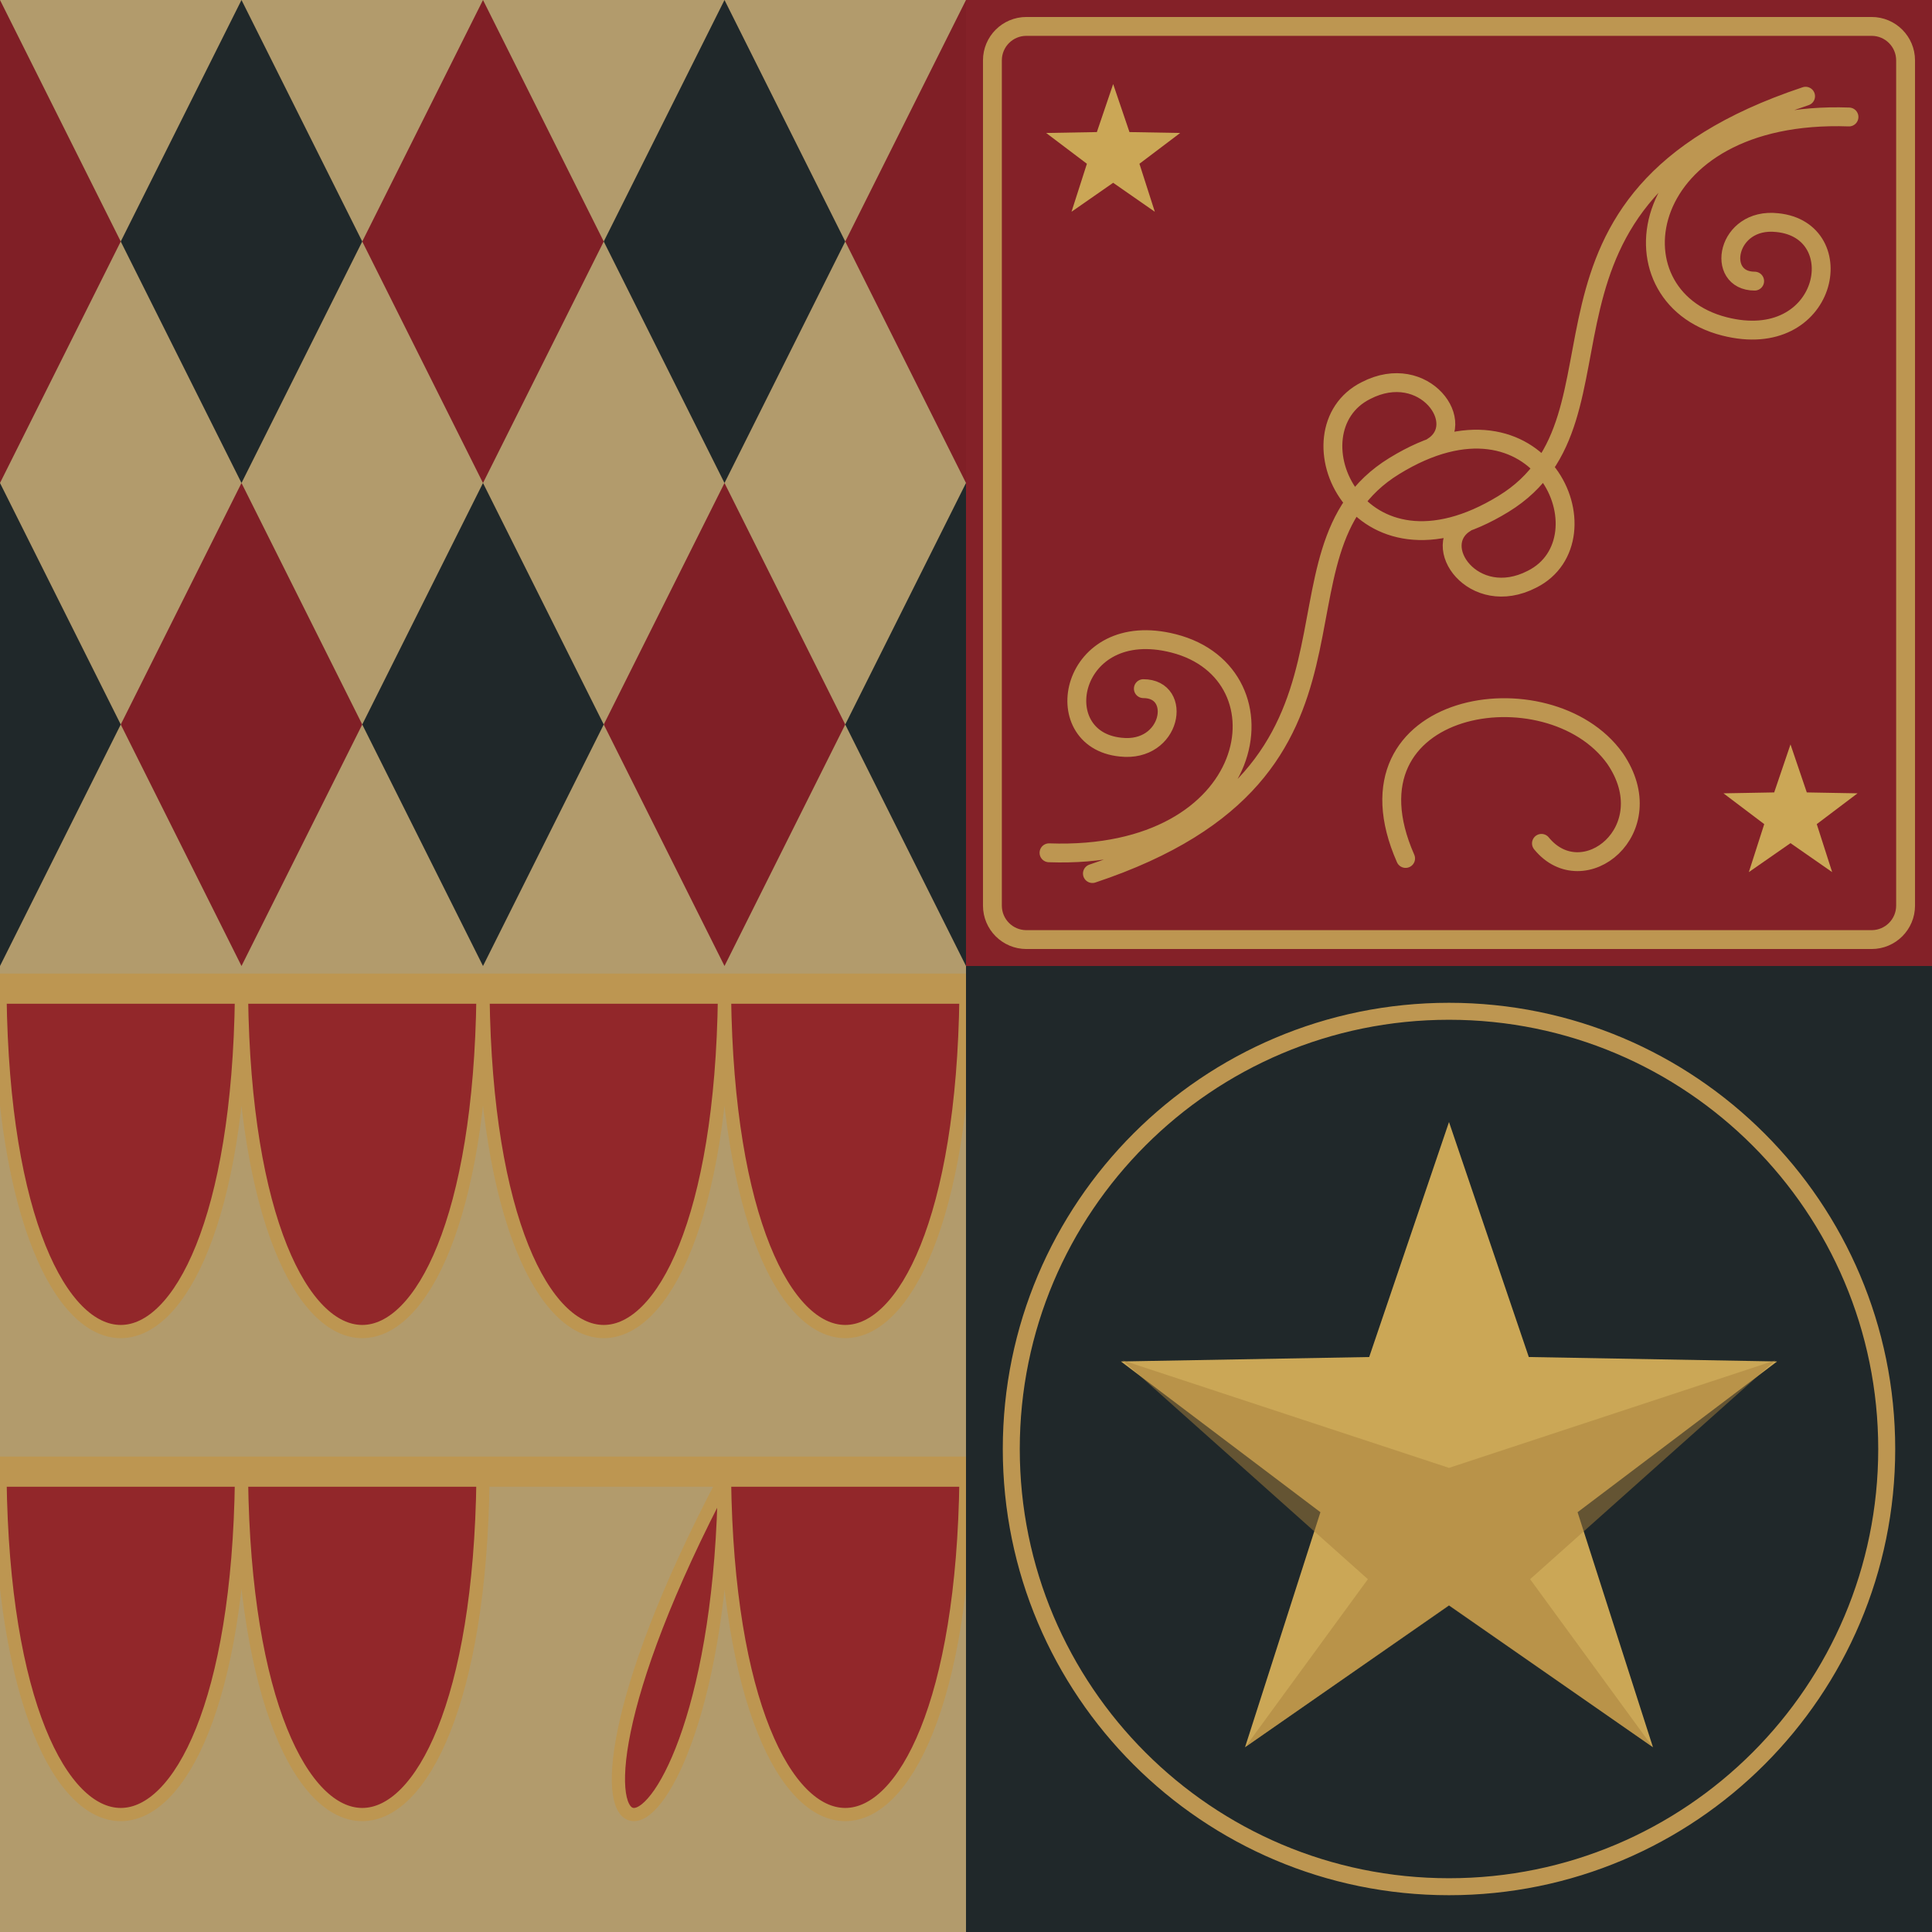
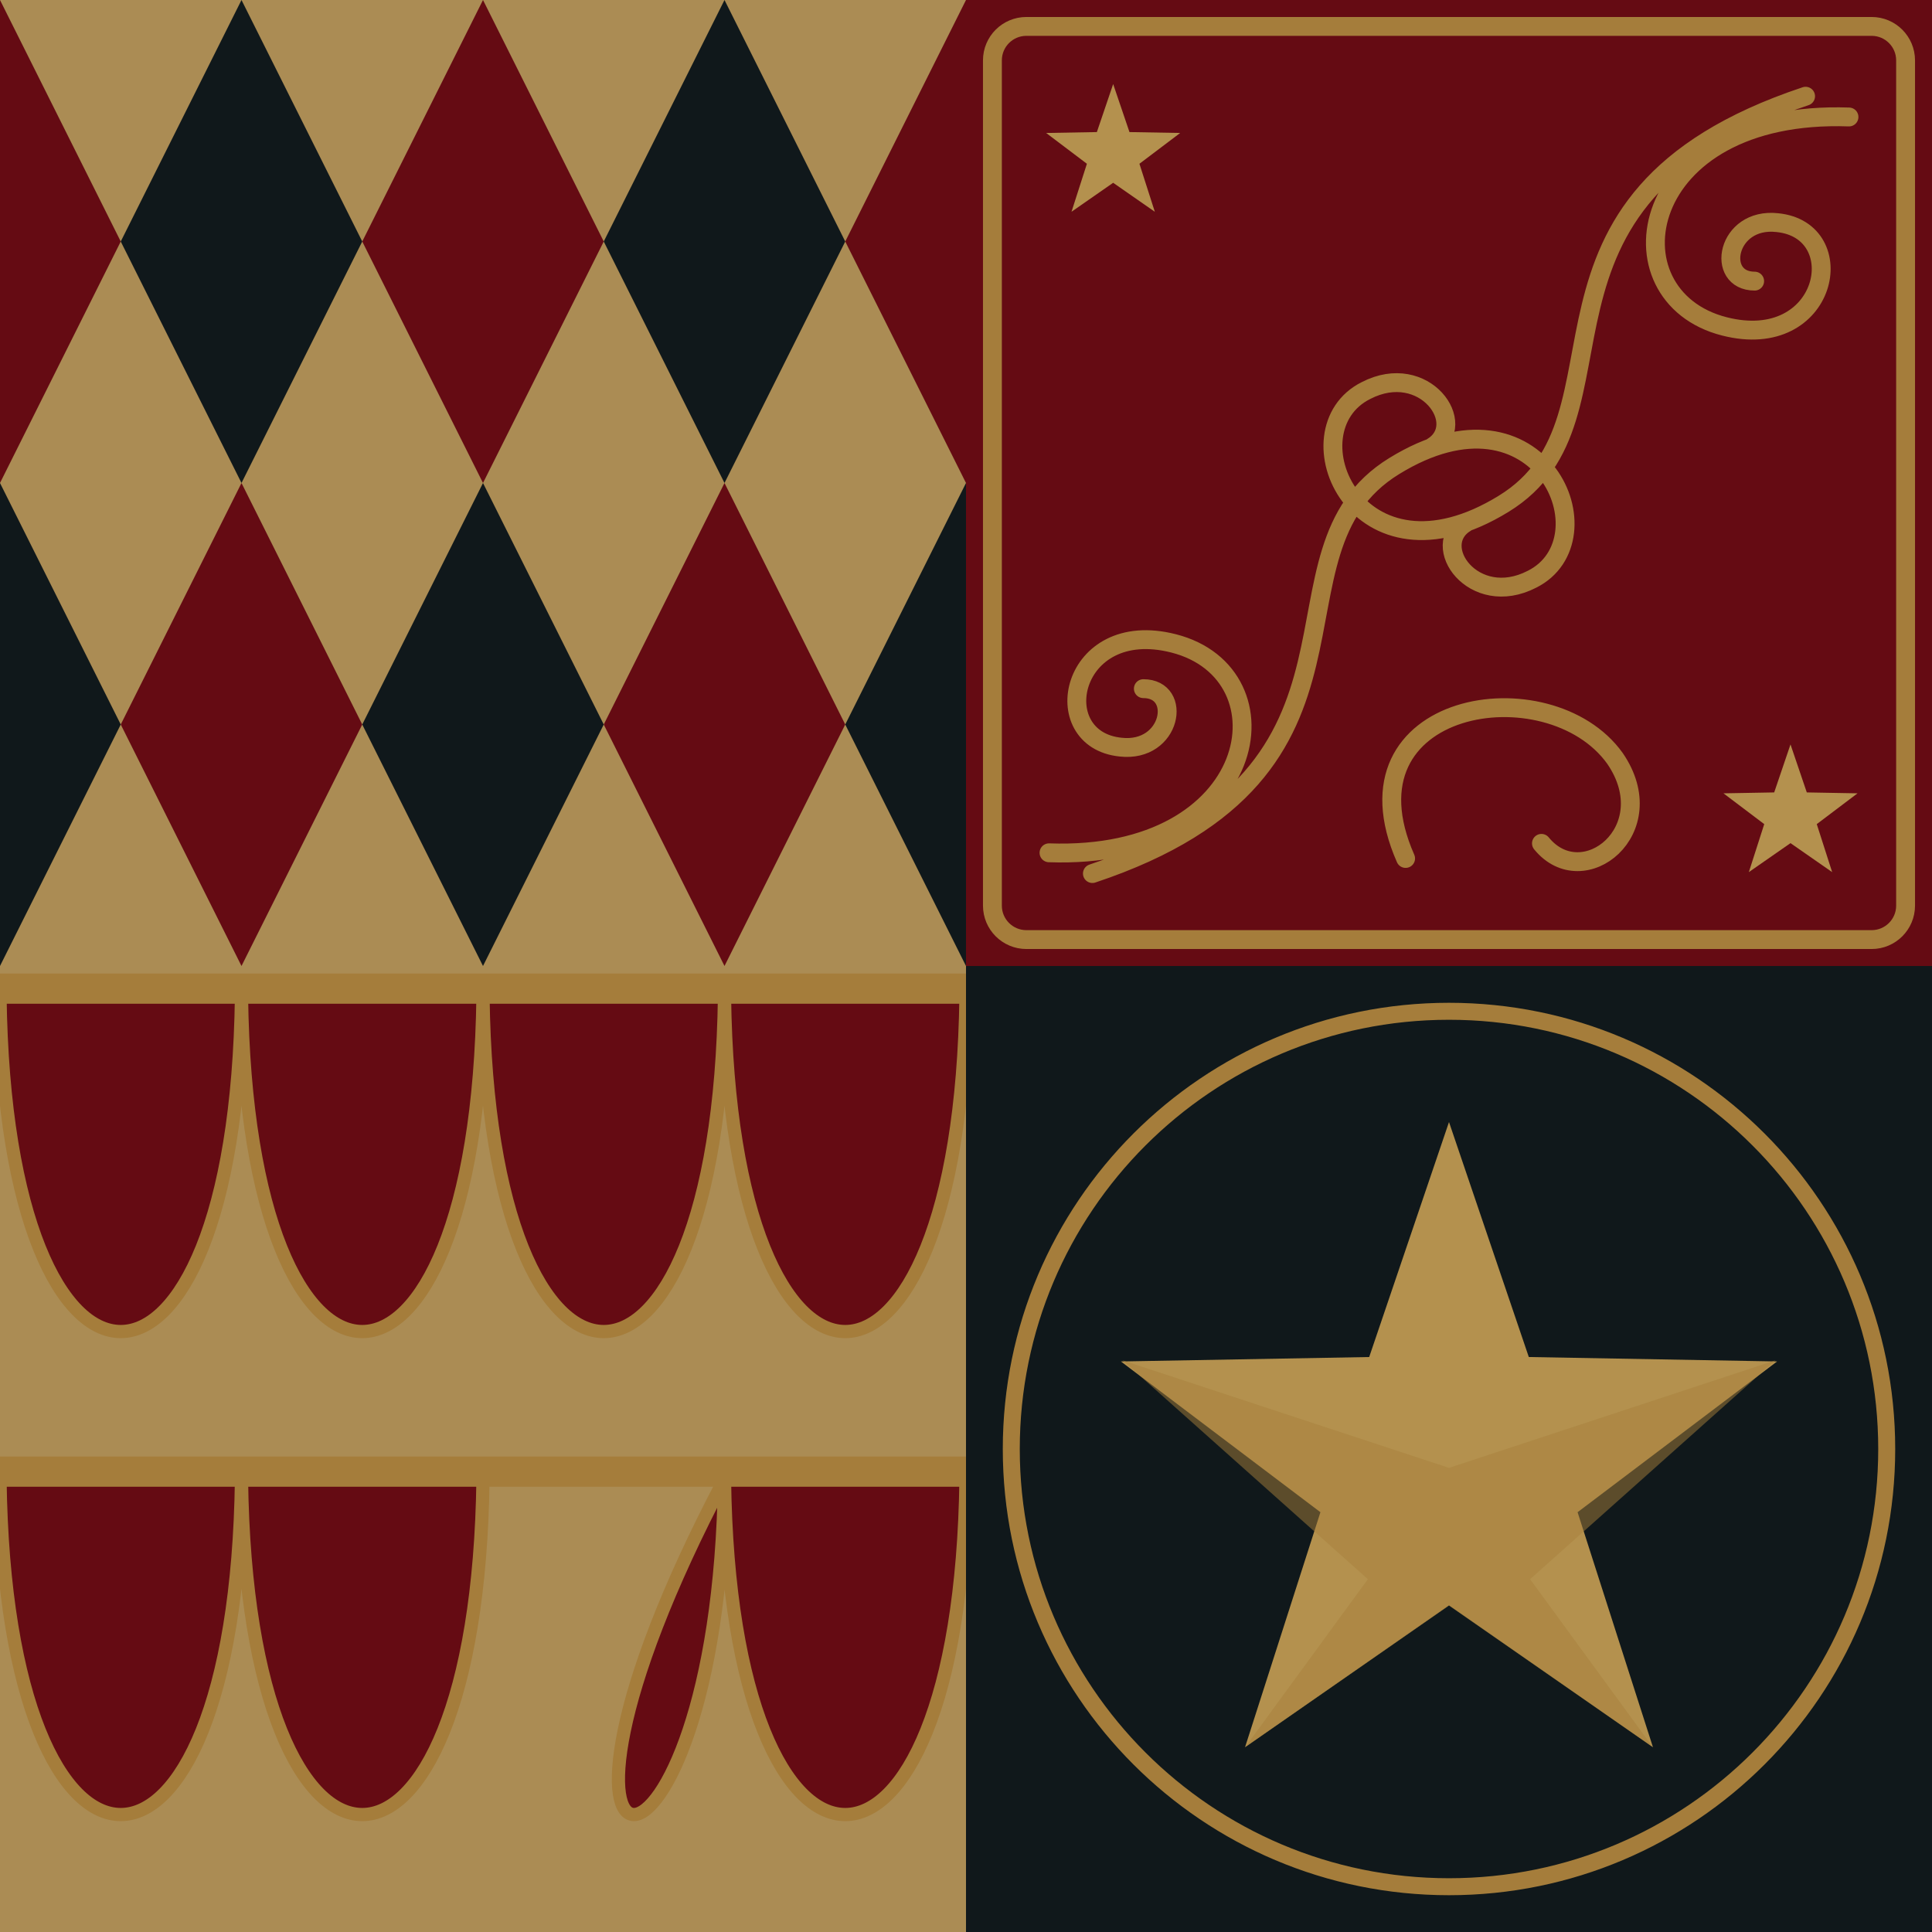
<svg xmlns="http://www.w3.org/2000/svg" width="1024" height="1024" viewBox="0 0 1024 1024">
  <defs>
    <path id="star" d="M0 -78L18 -25L74 -24L29 10L46 63L0 31L-46 63L-29 10L-74 -24L-18 -25Z" />
  </defs>
-   <rect width="512" height="512" fill="#b29b6c" />
-   <path d="M0 0L64 128L0 256L-64 128Z" fill="#801f26" />
-   <path d="M128 0L192 128L128 256L64 128Z" fill="#20282a" />
-   <path d="M256 0L320 128L256 256L192 128Z" fill="#801f26" />
-   <path d="M384 0L448 128L384 256L320 128Z" fill="#20282a" />
-   <path d="M512 0L576 128L512 256L448 128Z" fill="#801f26" />
-   <path d="M0 256L64 384L0 512L-64 384Z" fill="#20282a" />
-   <path d="M128 256L192 384L128 512L64 384Z" fill="#801f26" />
-   <path d="M256 256L320 384L256 512L192 384Z" fill="#20282a" />
-   <path d="M384 256L448 384L384 512L320 384Z" fill="#801f26" />
-   <path d="M512 256L576 384L512 512L448 384Z" fill="#20282a" />
-   <rect x="512" width="512" height="512" fill="#842128" />
-   <g fill="none" stroke="#bd9651" stroke-width="10" stroke-linecap="round">
+   <rect width="512" height="512" fill="#ab8c54" />
+   <path d="M0 0L64 128L0 256L-64 128Z" fill="#650b13" />
+   <path d="M128 0L192 128L128 256L64 128Z" fill="#10181b" />
+   <path d="M256 0L320 128L256 256L192 128Z" fill="#650b13" />
+   <path d="M384 0L448 128L384 256L320 128Z" fill="#10181b" />
+   <path d="M512 0L576 128L512 256L448 128Z" fill="#650b13" />
+   <path d="M0 256L64 384L0 512L-64 384Z" fill="#10181b" />
+   <path d="M128 256L192 384L128 512L64 384Z" fill="#650b13" />
+   <path d="M256 256L320 384L256 512L192 384Z" fill="#10181b" />
+   <path d="M384 256L448 384L384 512L320 384Z" fill="#650b13" />
+   <path d="M512 256L576 384L512 512L448 384Z" fill="#10181b" />
+   <rect x="512" width="512" height="512" fill="#650b13" />
+   <g fill="none" stroke="#a57d3b" stroke-width="10" stroke-linecap="round">
    <rect x="526" y="14" width="484" height="484" rx="18" />
    <path d="M556 452C668 456 685 357 622 341C567 327 554 392 594 396C621 399 627 365 606 365M579 463C744 408 664 293 739 247C817 199 854 286 812 307C781 323 757 289 777 277M745 455C708 371 821 353 856 402C882 440 839 474 817 447M980 62C867 58 851 157 914 173C969 187 982 122 942 118C915 115 909 149 930 149M957 51C792 106 872 221 797 267C719 315 682 228 724 207C755 191 779 225 759 237" />
  </g>
-   <g fill="#cba756">
+   <g fill="#b4914e">
    <use href="#star" transform="translate(590 82) scale(.48)" />
    <use href="#star" transform="translate(949 432) scale(.48)" />
  </g>
-   <rect y="512" width="512" height="512" fill="#b29b6c" />
-   <g fill="#92272a" stroke="#bd9651" stroke-width="7">
+   <rect y="512" width="512" height="512" fill="#ab8c54" />
+   <g fill="#650b13" stroke="#a57d3b" stroke-width="7">
    <path d="M0 528H128C125 765 3 765 0 528ZM128 528H256C253 765 131 765 128 528ZM256 528H384C381 765 259 765 256 528ZM384 528H512C509 765 387 765 384 528Z" />
    <path d="M0 784H128C125 1021 3 1021 0 784ZM128 784H256C253 1021 131 1021 128 784ZM256 784H384C381 1021 259 1021 384 784ZM384 784H512C509 1021 387 1021 384 784Z" />
  </g>
-   <path d="M0 524H512M0 780H512" stroke="#bd9651" stroke-width="16" />
-   <rect x="512" y="512" width="512" height="512" fill="#20282a" />
-   <circle cx="768" cy="768" r="232" fill="none" stroke="#bd9651" stroke-width="9" />
-   <use href="#star" transform="translate(768 778) scale(2.35)" fill="#cba756" />
+   <path d="M0 524H512M0 780H512" stroke="#a57d3b" stroke-width="16" />
+   <rect x="512" y="512" width="512" height="512" fill="#10181b" />
+   <circle cx="768" cy="768" r="232" fill="none" stroke="#a57d3b" stroke-width="9" />
+   <use href="#star" transform="translate(768 778) scale(2.35)" fill="#b4914e" />
  <path d="M768 595L768 778L941 721L811 837L876 926L768 851L660 926L725 837L595 721L768 778" fill="#a7803c" opacity=".5" />
</svg>
